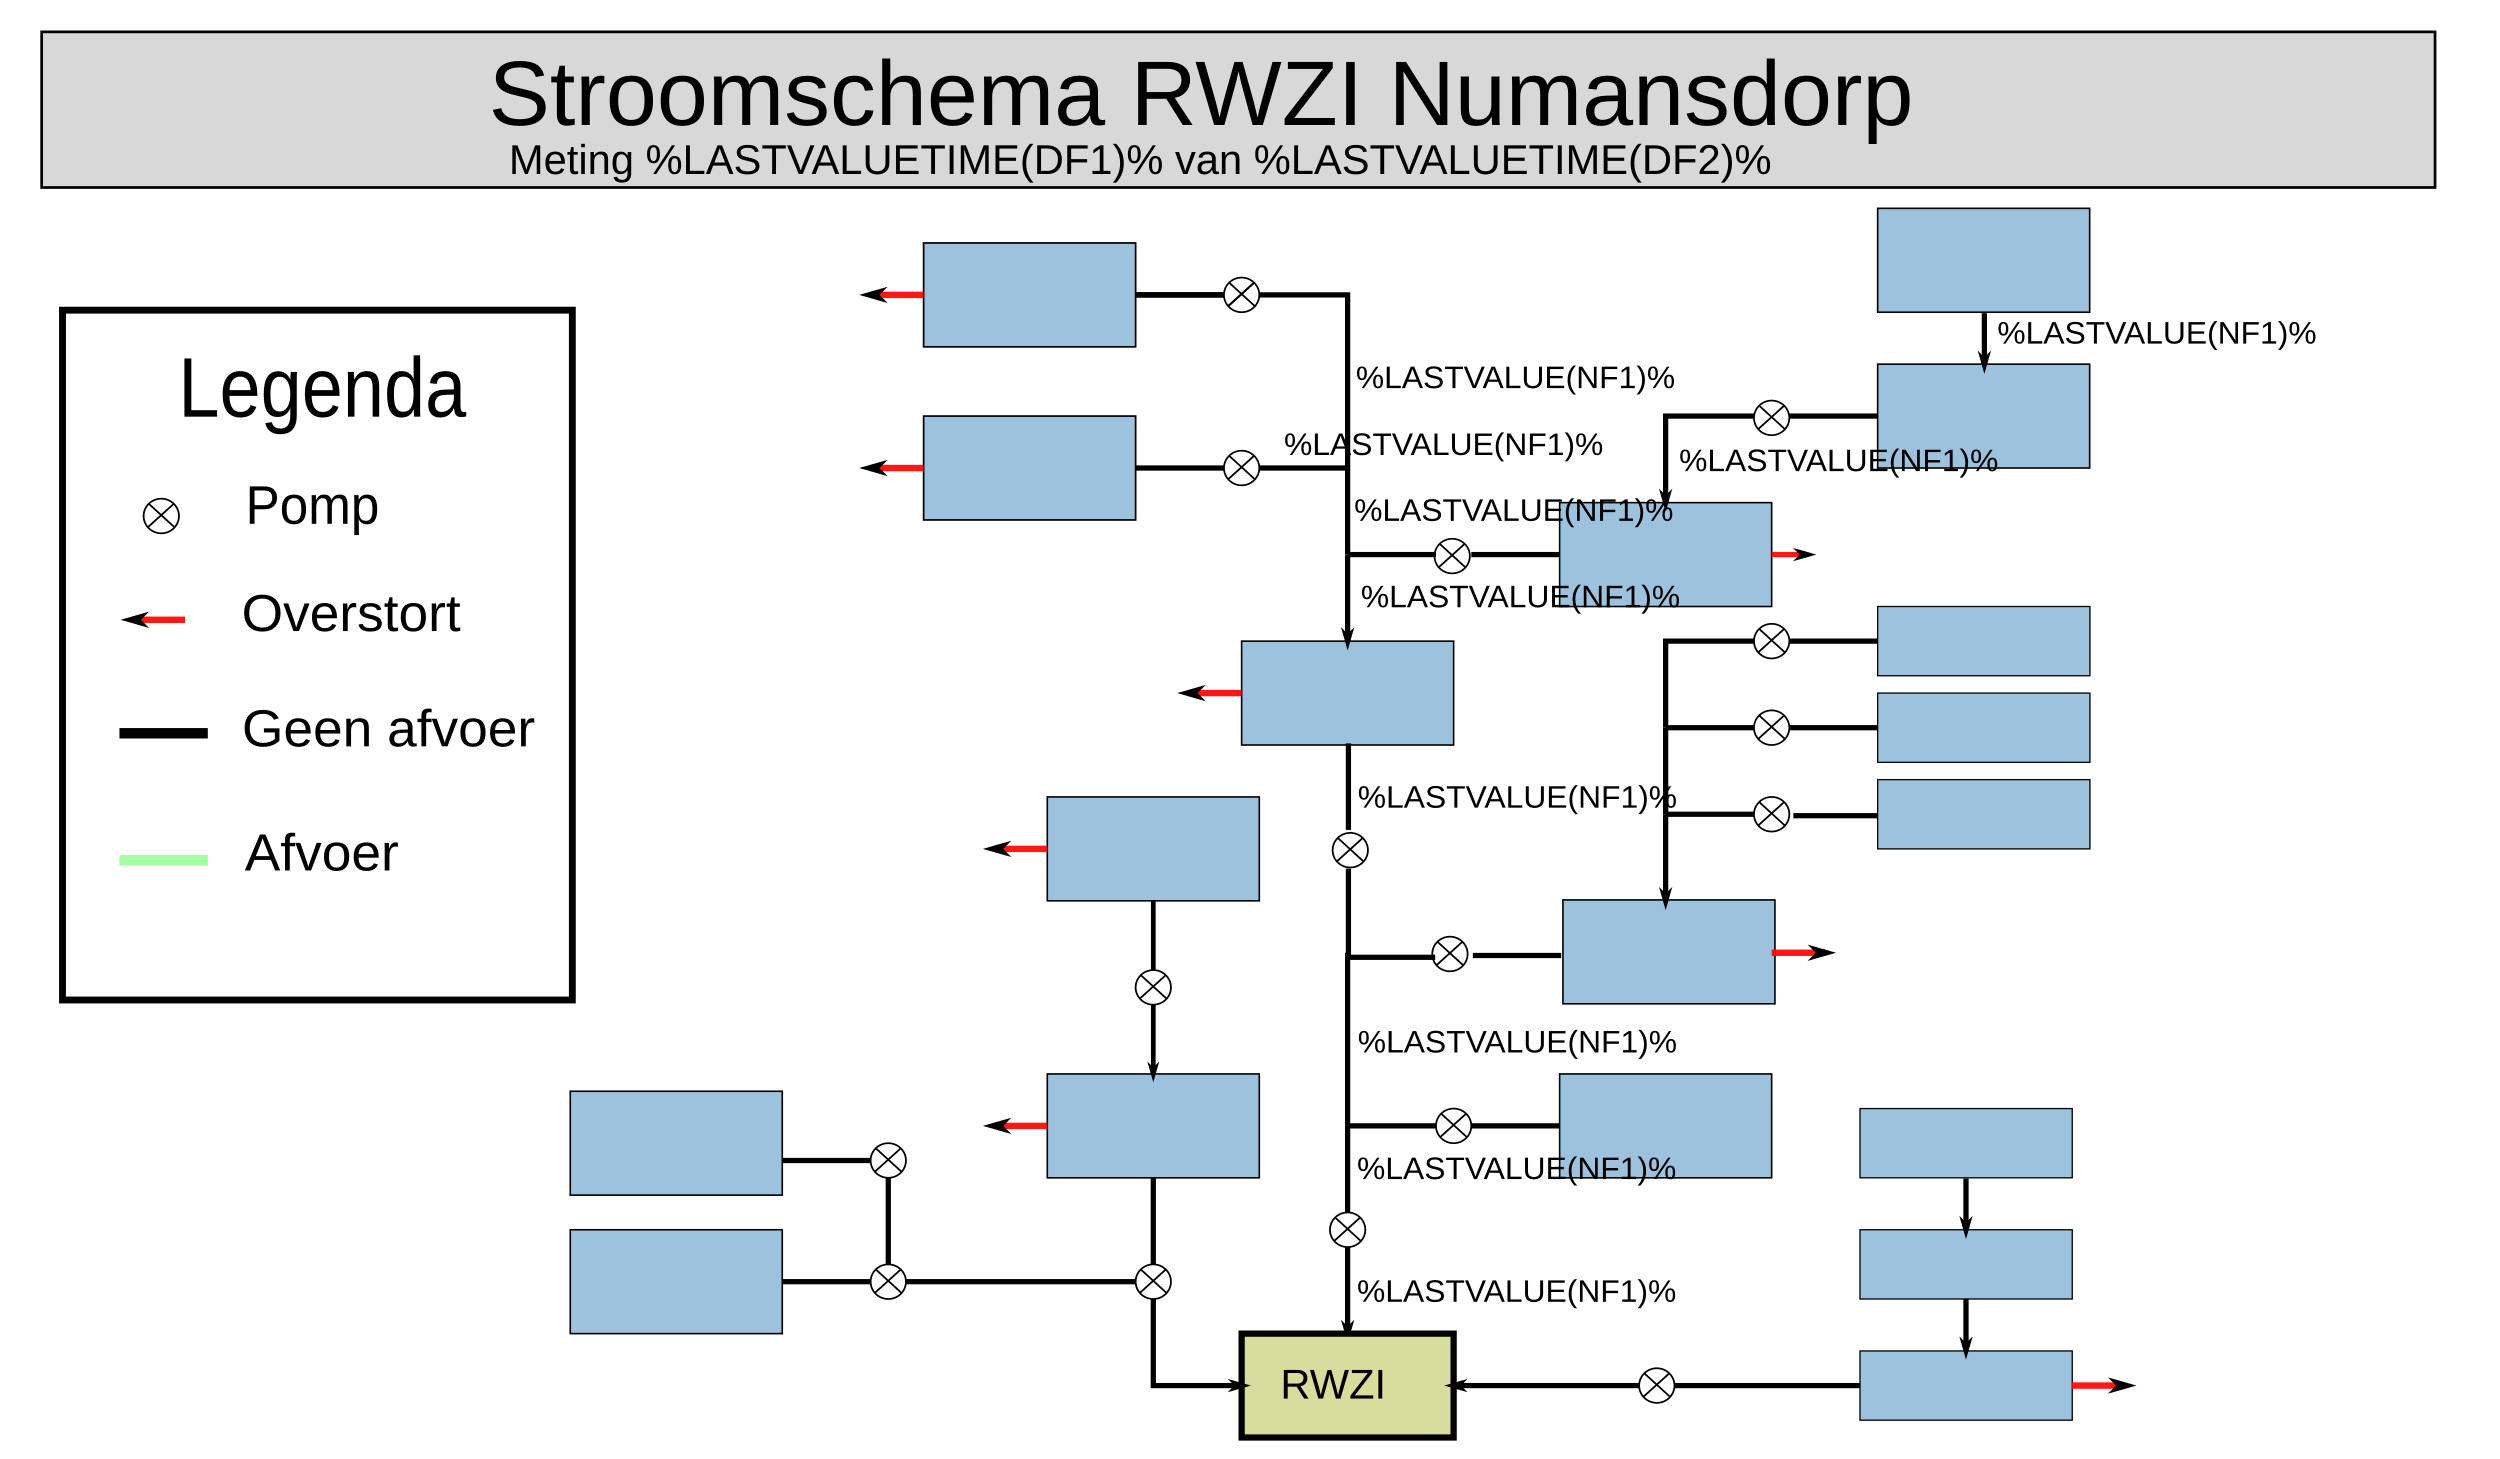
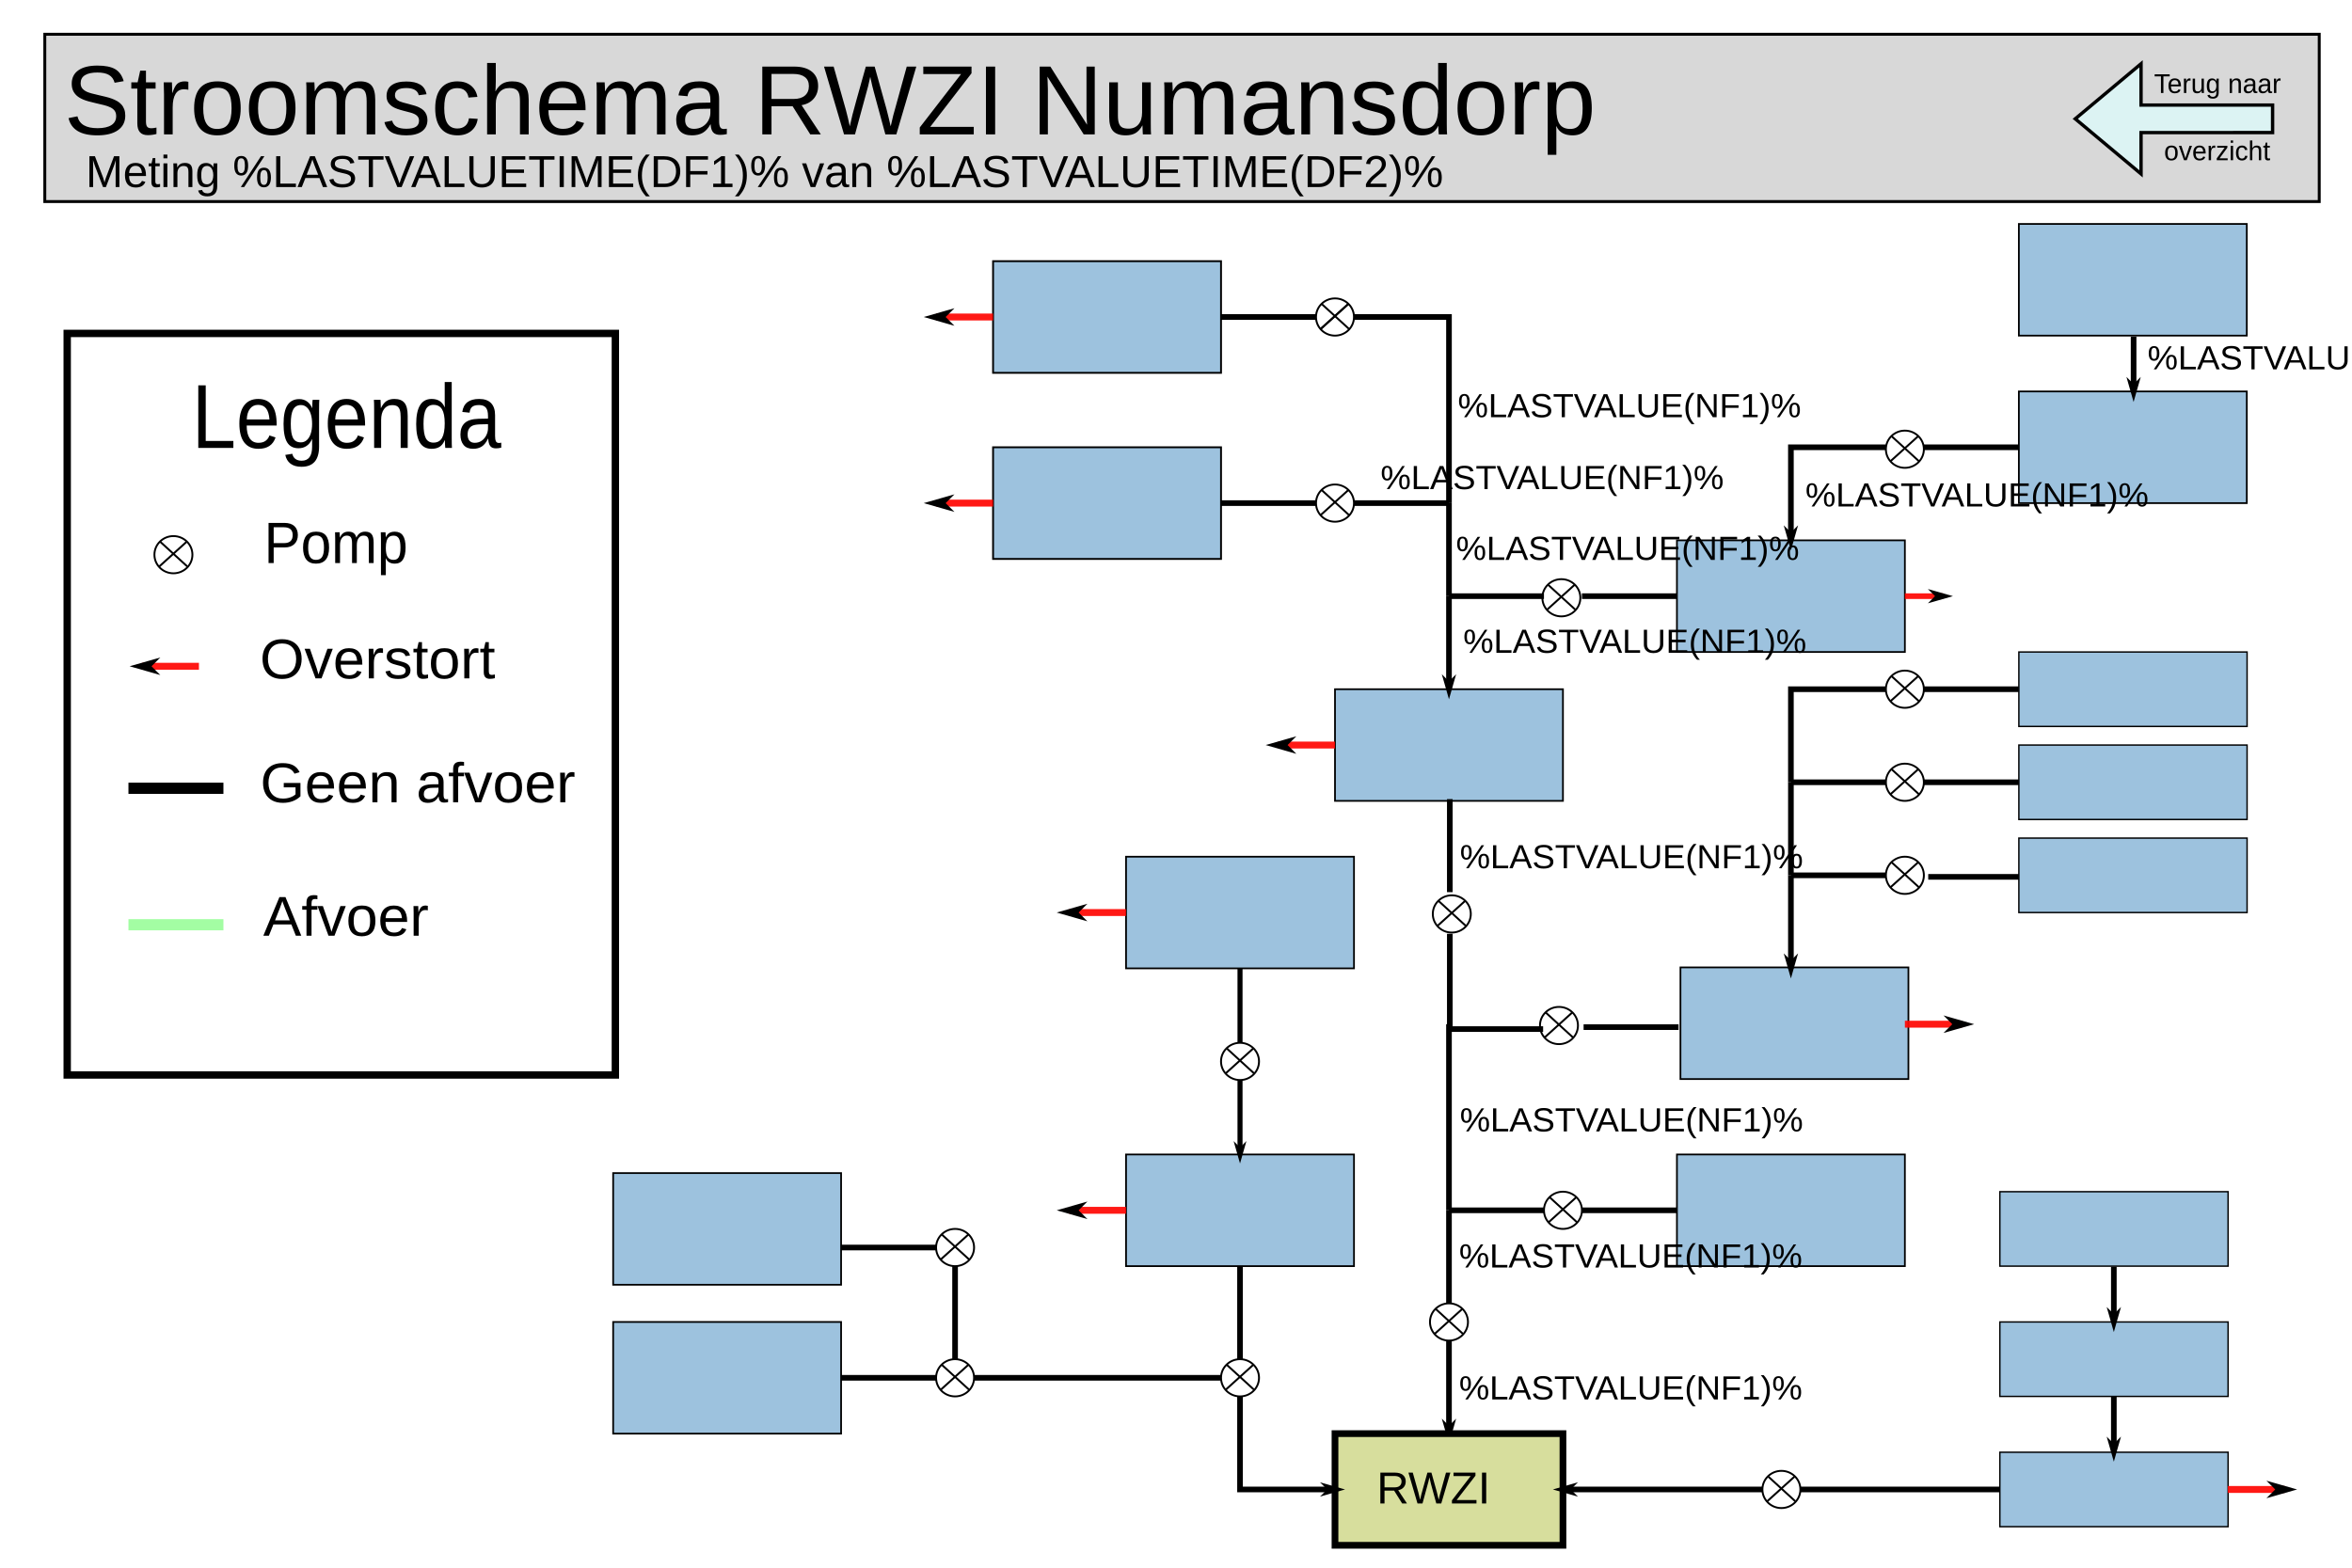
- <svg xmlns="http://www.w3.org/2000/svg" contentScriptType="text/ecmascript" contentStyleType="text/css" zoomAndPan="magnify" version="1.0" width="1200" height="700" viewBox="0 0 1200 700" preserveAspectRatio="xMidYMid meet" id="svg2830">
+ <svg xmlns="http://www.w3.org/2000/svg" contentScriptType="text/ecmascript" contentStyleType="text/css" zoomAndPan="magnify" version="1.0" width="1050" height="700" viewBox="0 0 1050 700" preserveAspectRatio="xMidYMid meet" id="svg2830">
  <defs id="defs3">
-     <marker orient="auto" refY="0.0" refX="0.0" id="Arrow1Send" style="overflow:visible;">
-       <path id="path4222" d="M 0.0,0.0 L 5.0,-5.0 L -12.5,0.0 L 5.0,5.0 L 0.0,0.0 z " style="fill-rule:evenodd;stroke:#000000;stroke-width:1.0pt;marker-start:none;" transform="scale(0.2) rotate(180) translate(6,0)" />
-     </marker>
-     <marker orient="auto" refY="0.0" refX="0.0" id="marker4656" style="overflow:visible;">
-       <path id="path4216" d="M 0.0,0.0 L 5.0,-5.0 L -12.5,0.0 L 5.0,5.0 L 0.0,0.0 z " style="fill-rule:evenodd;stroke:#000000;stroke-width:1.0pt;marker-start:none;" transform="scale(0.4) rotate(180) translate(10,0)" />
-     </marker>
-     <marker orient="auto" refY="0.0" refX="0.0" id="Arrow2Lend" style="overflow:visible;">
-       <path id="path4228" style="font-size:12.0;fill-rule:evenodd;stroke-width:0.625;stroke-linejoin:round;" d="M 8.719,4.034 L -2.207,0.016 L 8.719,-4.002 C 6.973,-1.63 6.983,1.616 8.719,4.034 z " transform="scale(1.1) rotate(180) translate(1,0)" />
-     </marker>
-     <marker style="overflow:visible;fill:inherit;stroke:inherit" id="Arrow1Mend" refX="0.0" refY="0.0" orient="auto">
-       <path transform="scale(0.4) rotate(180) translate(10,0)" style="fill-rule:evenodd;stroke-width:1.0pt;marker-start:none;" d="M 0.0,0.0 L 5.0,-5.0 L -12.5,0.0 L 5.0,5.0 L 0.0,0.0 z " id="path6" />
-     </marker>
-     <marker style="overflow:visible;fill:inherit;stroke:inherit" id="Arrow1Mstart" refX="0.0" refY="0.0" orient="auto">
-       <path transform="scale(0.4) translate(10,0)" style="fill-rule:evenodd;stroke-width:1.0pt;marker-start:none" d="M 0.0,0.0 L 5.0,-5.0 L -12.5,0.0 L 5.0,5.0 L 0.0,0.0 z " id="path9" />
+     <marker orient="auto" refY="0" refX="0" id="Arrow1Send" style="overflow:visible">
+       <path id="path4222" d="M 0,0 5,-5 -12.5,0 5,5 0,0 z" style="fill-rule:evenodd;stroke:#000000;stroke-width:1pt;marker-start:none" transform="matrix(-0.2,0,0,-0.2,-1.2,0)" />
+     </marker>
+     <marker orient="auto" refY="0" refX="0" id="marker4656" style="overflow:visible">
+       <path id="path4216" d="M 0,0 5,-5 -12.5,0 5,5 0,0 z" style="fill-rule:evenodd;stroke:#000000;stroke-width:1pt;marker-start:none" transform="matrix(-0.4,0,0,-0.4,-4,0)" />
+     </marker>
+     <marker orient="auto" refY="0" refX="0" id="Arrow2Lend" style="overflow:visible">
+       <path id="path4228" style="font-size:12px;fill-rule:evenodd;stroke-width:0.625;stroke-linejoin:round" d="M 8.719,4.034 -2.207,0.016 8.719,-4.002 c -1.745,2.372 -1.735,5.617 -6e-7,8.035 z" transform="matrix(-1.1,0,0,-1.1,-1.1,0)" />
+     </marker>
+     <marker style="overflow:visible" id="Arrow1Mend" refX="0" refY="0" orient="auto">
+       <path transform="matrix(-0.4,0,0,-0.4,-4,0)" style="fill-rule:evenodd;stroke-width:1pt;marker-start:none" d="M 0,0 5,-5 -12.5,0 5,5 0,0 z" id="path6" />
+     </marker>
+     <marker style="overflow:visible" id="Arrow1Mstart" refX="0" refY="0" orient="auto">
+       <path transform="matrix(0.4,0,0,0.4,4,0)" style="fill-rule:evenodd;stroke-width:1pt;marker-start:none" d="M 0,0 5,-5 -12.5,0 5,5 0,0 z" id="path9" />
    </marker>
    <marker orient="auto" refY="0" refX="0" id="Arrow1Send-0" style="overflow:visible">
      <path id="path4222-9" d="M 0,0 5,-5 -12.5,0 5,5 0,0 z" style="fill-rule:evenodd;stroke:#000000;stroke-width:1pt;marker-start:none" transform="matrix(-0.2,0,0,-0.2,-1.2,0)" />
    </marker>
    <marker orient="auto" refY="0" refX="0" id="Arrow1Send-3" style="overflow:visible">
      <path id="path4222-7" d="M 0,0 5,-5 -12.5,0 5,5 0,0 z" style="fill-rule:evenodd;stroke:#000000;stroke-width:1pt;marker-start:none" transform="matrix(-0.2,0,0,-0.2,-1.2,0)" />
    </marker>
    <marker orient="auto" refY="0" refX="0" id="Arrow1Send-6" style="overflow:visible">
      <path id="path4222-0" d="M 0,0 5,-5 -12.5,0 5,5 0,0 z" style="fill-rule:evenodd;stroke:#000000;stroke-width:1pt;marker-start:none" transform="matrix(-0.2,0,0,-0.2,-1.2,0)" />
    </marker>
    <marker orient="auto" refY="0" refX="0" id="Arrow1Send-5" style="overflow:visible">
      <path id="path4222-75" d="M 0,0 5,-5 -12.5,0 5,5 0,0 z" style="fill-rule:evenodd;stroke:#000000;stroke-width:1pt;marker-start:none" transform="matrix(-0.2,0,0,-0.2,-1.2,0)" />
    </marker>
    <marker orient="auto" refY="0" refX="0" id="Arrow1Send-2" style="overflow:visible">
      <path id="path4222-00" d="M 0,0 5,-5 -12.5,0 5,5 0,0 z" style="fill-rule:evenodd;stroke:#000000;stroke-width:1pt;marker-start:none" transform="matrix(-0.2,0,0,-0.2,-1.2,0)" />
    </marker>
    <marker orient="auto" refY="0" refX="0" id="Arrow1Send-01" style="overflow:visible">
      <path id="path4222-2" d="M 0,0 5,-5 -12.5,0 5,5 0,0 z" style="fill-rule:evenodd;stroke:#000000;stroke-width:1pt;marker-start:none" transform="matrix(-0.2,0,0,-0.2,-1.2,0)" />
    </marker>
    <marker orient="auto" refY="0" refX="0" id="Arrow1Send-8" style="overflow:visible">
      <path id="path4222-3" d="M 0,0 5,-5 -12.5,0 5,5 0,0 z" style="fill-rule:evenodd;stroke:#000000;stroke-width:1pt;marker-start:none" transform="matrix(-0.2,0,0,-0.2,-1.2,0)" />
    </marker>
    <marker orient="auto" refY="0" refX="0" id="Arrow1Send-20" style="overflow:visible">
      <path id="path4222-1" d="M 0,0 5,-5 -12.5,0 5,5 0,0 z" style="fill-rule:evenodd;stroke:#000000;stroke-width:1pt;marker-start:none" transform="matrix(-0.2,0,0,-0.2,-1.2,0)" />
    </marker>
    <marker orient="auto" refY="0" refX="0" id="Arrow1Send-84" style="overflow:visible">
      <path id="path4222-14" d="M 0,0 5,-5 -12.5,0 5,5 0,0 z" style="fill-rule:evenodd;stroke:#000000;stroke-width:1pt;marker-start:none" transform="matrix(-0.2,0,0,-0.2,-1.2,0)" />
    </marker>
    <marker orient="auto" refY="0" refX="0" id="Arrow1Send-9" style="overflow:visible">
      <path id="path4222-6" d="M 0,0 5,-5 -12.5,0 5,5 0,0 z" style="fill-rule:evenodd;stroke:#000000;stroke-width:1pt;marker-start:none" transform="matrix(-0.2,0,0,-0.2,-1.2,0)" />
    </marker>
    <marker orient="auto" refY="0" refX="0" id="Arrow1Send-09" style="overflow:visible">
      <path id="path4222-96" d="M 0,0 5,-5 -12.5,0 5,5 0,0 z" style="fill-rule:evenodd;stroke:#000000;stroke-width:1pt;marker-start:none" transform="matrix(-0.2,0,0,-0.2,-1.2,0)" />
    </marker>
  </defs>
-   <rect id="rectTitel" x="20" y="15.298" width="1148.829" height="74.702" style="fill:#d8d8d8;stroke:#000000;stroke-width:1.298" />
-   <text id="Titel" x="234.597" y="60" style="font-size:44px;font-family:Arial">Stroomschema RWZI Numansdorp</text>
-   <text id="DateEnd" x="244.28" y="83.517" style="font-size:20px;font-family:Arial">Meting %LASTVALUETIME(DF1)% van %LASTVALUETIME(DF2)%</text>
-   <text id="4ATS" x="121.362" y="244.189" style="font-size:25.312px;font-family:Arial" transform="scale(0.9712231,1.02963)">Pomp</text>
+   <rect id="rectTitel" x="20" y="15.298" width="1015.372" height="74.702" style="fill:#d8d8d8;stroke:#000000;stroke-width:1.298" />
+   <text id="Titel" x="28.597" y="60" style="font-size:44px;font-family:Arial">Stroomschema RWZI Numansdorp</text>
+   <text id="DateEnd" x="38.28" y="83.517" style="font-size:20px;font-family:Arial">Meting %LASTVALUETIME(DF1)% van %LASTVALUETIME(DF2)%</text>
+   <text id="4ATS" x="121.362" y="244.189" style="font-size:25.312px;font-family:Arial" transform="scale(0.971223,1.02963)">Pomp</text>
  <rect x="443.335" y="199.718" width="101.764" height="49.859" style="fill:#9dc2de;stroke:#000000;stroke-width:0.823;stroke-opacity:1" id="rect19" />
  <rect x="443.335" y="116.62" width="101.764" height="49.859" style="fill:#9dc2de;stroke:#000000;stroke-width:0.823;stroke-opacity:1" id="rect23" />
  <rect x="595.982" y="307.746" width="101.764" height="49.859" style="fill:#9dc2de;stroke:#000000;stroke-width:0.768;stroke-opacity:1" id="rect25" />
  <line x1="545.1" y1="141.549" x2="587.501" y2="141.549" style="stroke:#000000;stroke-width:2.518;stroke-opacity:1" id="line29" />
  <line x1="545.1" y1="224.648" x2="587.501" y2="224.648" style="stroke:#000000;stroke-width:2.518;stroke-opacity:1" id="line31" />
  <line id="line69" style="stroke:#000000;stroke-width:0.872;stroke-opacity:1" y2="146.928" x2="589.534" y1="135.748" x1="601.902" />
  <line x1="545.1" y1="141.549" x2="587.501" y2="141.549" style="stroke:#000000;stroke-width:2.518;stroke-opacity:1" id="line29-1" />
  <line x1="604.462" y1="224.648" x2="646.864" y2="224.648" style="stroke:#000000;stroke-width:2.518;stroke-opacity:1" id="line31-4" />
  <path style="fill:none;stroke:#000000;stroke-width:2.518;stroke-linecap:butt;stroke-linejoin:miter;stroke-miterlimit:4;stroke-opacity:1;stroke-dasharray:none" d="m 604.462,141.549 c 42.402,0 42.402,0 42.402,0 l 0,83.099 0,0" id="Q2_index" />
  <path style="fill:none;stroke:#000000;stroke-width:2.518;stroke-linecap:butt;stroke-linejoin:miter;stroke-miterlimit:4;stroke-opacity:1;stroke-dasharray:none" d="m 646.864,224.648 0,41.549" id="path3768" />
  <path style="fill:none;stroke:#000000;stroke-width:2.518;stroke-linecap:butt;stroke-linejoin:miter;stroke-miterlimit:4;stroke-opacity:1;stroke-dasharray:none" d="m 689.266,266.197 -42.402,0" id="path3770" />
  <path style="fill:none;stroke:#000000;stroke-width:2.518;stroke-linecap:butt;stroke-linejoin:miter;stroke-miterlimit:4;stroke-opacity:1;stroke-dasharray:none" d="m 706.226,266.197 42.402,0" id="path3772" />
  <path style="fill:none;stroke:#000000;stroke-width:2.518;stroke-linecap:butt;stroke-linejoin:miter;stroke-miterlimit:4;stroke-opacity:1;stroke-dasharray:none;marker-mid:none;marker-end:url(#Arrow1Send)" d="m 646.864,266.197 0,41.549" id="path3768-5" />
  <rect x="748.628" y="241.268" width="101.764" height="49.859" style="fill:#9dc2de;stroke:#000000;stroke-width:0.768;stroke-opacity:1" id="rect25-1" />
  <path style="fill:none;stroke:#000000;stroke-width:2.518;stroke-linecap:butt;stroke-linejoin:miter;stroke-miterlimit:4;stroke-opacity:1;stroke-dasharray:none" d="m 858.873,199.718 42.402,0" id="path3772-5" />
  <g id="g5198" transform="matrix(0.8480365,0,0,0.8309859,36.27767,-8.028166)">
    <line x1="667.347" y1="186.38" x2="653.013" y2="173.013" style="stroke:#000000;stroke-width:1.026;stroke-opacity:1" id="line67" />
    <circle transform="translate(515,-145)" cx="145" cy="325" r="10" style="fill:none;stroke:#000000;stroke-width:1;stroke-opacity:1" id="circle71" d="m 155,325 c 0,5.523 -4.477,10 -10,10 -5.523,0 -10,-4.477 -10,-10 0,-5.523 4.477,-10 10,-10 5.523,0 10,4.477 10,10 z" />
    <line x1="666.981" y1="173.019" x2="652.396" y2="186.472" style="stroke:#000000;stroke-width:1.038;stroke-opacity:1" id="line69-4" />
  </g>
  <g transform="matrix(0.8480365,0,0,0.8309859,36.27767,75.07042)" id="g5198-3">
    <line x1="667.347" y1="186.38" x2="653.013" y2="173.013" style="stroke:#000000;stroke-width:1.026;stroke-opacity:1" id="line67-2" />
    <circle transform="translate(515,-145)" cx="145" cy="325" r="10" style="fill:none;stroke:#000000;stroke-width:1;stroke-opacity:1" id="circle71-2" d="m 155,325 c 0,5.523 -4.477,10 -10,10 -5.523,0 -10,-4.477 -10,-10 0,-5.523 4.477,-10 10,-10 5.523,0 10,4.477 10,10 z" />
    <line x1="666.981" y1="173.019" x2="652.396" y2="186.472" style="stroke:#000000;stroke-width:1.038;stroke-opacity:1" id="line69-4-1" />
  </g>
  <g transform="matrix(0.8480365,0,0,0.8309859,136.2634,308.3353)" id="g5198-8">
    <line x1="667.347" y1="186.38" x2="653.013" y2="173.013" style="stroke:#000000;stroke-width:1.026;stroke-opacity:1" id="line67-5" />
    <circle transform="translate(515,-145)" cx="145" cy="325" r="10" style="fill:none;stroke:#000000;stroke-width:1;stroke-opacity:1" id="circle71-7" d="m 155,325 c 0,5.523 -4.477,10 -10,10 -5.523,0 -10,-4.477 -10,-10 0,-5.523 4.477,-10 10,-10 5.523,0 10,4.477 10,10 z" />
    <line x1="666.981" y1="173.019" x2="652.396" y2="186.472" style="stroke:#000000;stroke-width:1.038;stroke-opacity:1" id="line69-4-61" />
  </g>
  <g transform="matrix(0.8480365,0,0,0.8309859,290.6886,51.01228)" id="g5198-9">
    <line x1="667.347" y1="186.38" x2="653.013" y2="173.013" style="stroke:#000000;stroke-width:1.026;stroke-opacity:1" id="line67-27" />
    <circle transform="translate(515,-145)" cx="145" cy="325" r="10" style="fill:none;stroke:#000000;stroke-width:1;stroke-opacity:1" id="circle71-9" d="m 155,325 c 0,5.523 -4.477,10 -10,10 -5.523,0 -10,-4.477 -10,-10 0,-5.523 4.477,-10 10,-10 5.523,0 10,4.477 10,10 z" />
    <line x1="666.981" y1="173.019" x2="652.396" y2="186.472" style="stroke:#000000;stroke-width:1.038;stroke-opacity:1" id="line69-4-5" />
  </g>
  <rect x="901.275" y="174.789" width="101.764" height="49.859" style="fill:#9dc2de;stroke:#000000;stroke-width:0.768;stroke-opacity:1" id="rect25-1-3" />
  <rect x="901.275" y="100" width="101.764" height="49.859" style="fill:#9dc2de;stroke:#000000;stroke-width:0.768;stroke-opacity:1" id="rect25-1-2" />
  <path style="fill:none;stroke:#000000;stroke-width:2.518;stroke-linecap:butt;stroke-linejoin:miter;stroke-miterlimit:4;stroke-opacity:1;stroke-dasharray:none;marker-end:url(#Arrow1Send)" d="m 952.498,150.335 0,24.648" id="path5899" />
  <g transform="matrix(0.8480365,0,0,0.8309859,-482.2831,98.10354)" id="g5198-33">
    <line x1="667.347" y1="186.38" x2="653.013" y2="173.013" style="stroke:#000000;stroke-width:1.026;stroke-opacity:1" id="line67-4" />
    <circle transform="translate(515,-145)" cx="145" cy="325" r="10" style="fill:none;stroke:#000000;stroke-width:1;stroke-opacity:1" id="circle71-1" d="m 155,325 c 0,5.523 -4.477,10 -10,10 -5.523,0 -10,-4.477 -10,-10 0,-5.523 4.477,-10 10,-10 5.523,0 10,4.477 10,10 z" />
    <line x1="666.981" y1="173.019" x2="652.396" y2="186.472" style="stroke:#000000;stroke-width:1.038;stroke-opacity:1" id="line69-4-13" />
  </g>
  <rect x="30" y="148.882" width="244.719" height="331.118" style="fill:none;stroke:#000000;stroke-width:3.287;stroke-opacity:1" id="rect19-8" />







+ 
  pompLegenda<path style="fill:none;stroke:#000000;stroke-width:2.518;stroke-linecap:butt;stroke-linejoin:miter;stroke-miterlimit:4;stroke-opacity:1;stroke-dasharray:none" d="m 647.237,356.815 0,41.549" id="path3768-7" />
  <g transform="matrix(0.8480365,0,0,0.8309859,88.42226,258.512)" id="g5198-8-4">
    <line x1="667.347" y1="186.38" x2="653.013" y2="173.013" style="stroke:#000000;stroke-width:1.026;stroke-opacity:1" id="line67-5-2" />
    <circle transform="translate(515,-145)" cx="145" cy="325" r="10" style="fill:none;stroke:#000000;stroke-width:1;stroke-opacity:1" id="circle71-7-7" d="m 155,325 c 0,5.523 -4.477,10 -10,10 -5.523,0 -10,-4.477 -10,-10 0,-5.523 4.477,-10 10,-10 5.523,0 10,4.477 10,10 z" />
    <line x1="666.981" y1="173.019" x2="652.396" y2="186.472" style="stroke:#000000;stroke-width:1.038;stroke-opacity:1" id="line69-4-61-7" />
  </g>
  <path style="fill:none;stroke:#000000;stroke-width:2.518;stroke-linecap:butt;stroke-linejoin:miter;stroke-miterlimit:4;stroke-opacity:1;stroke-dasharray:none" d="m 426.374,565.352 0,41.549" id="path3768-7-9" />
  <path style="fill:none;stroke:#000000;stroke-width:2.518;stroke-linecap:butt;stroke-linejoin:miter;stroke-miterlimit:4;stroke-opacity:1;stroke-dasharray:none" d="m 647.237,416.944 0,41.549" id="path3768-7-9-3" />
  <path style="fill:none;stroke:#000000;stroke-width:2.518;stroke-linecap:butt;stroke-linejoin:miter;stroke-miterlimit:4;stroke-opacity:1;stroke-dasharray:none" d="m 545.1,615.211 -110.245,0" id="path3770-1" />
  <rect x="273.728" y="523.803" width="101.764" height="49.859" style="fill:#9dc2de;stroke:#000000;stroke-width:0.768;stroke-opacity:1" id="rect25-1-8" />
  <rect x="750.206" y="431.96" width="101.764" height="49.859" style="fill:#9dc2de;stroke:#000000;stroke-width:0.768;stroke-opacity:1" id="rect25-1-5" />
  <path style="fill:none;stroke:#000000;stroke-width:2.518;stroke-linecap:butt;stroke-linejoin:miter;stroke-miterlimit:4;stroke-opacity:1;stroke-dasharray:none" d="m 553.58,565.352 0,41.549" id="path3768-7-9-4" />
  <path style="fill:none;stroke:#000000;stroke-width:2.518;stroke-linecap:butt;stroke-linejoin:miter;stroke-miterlimit:4;stroke-opacity:1;stroke-dasharray:none" d="m 688.892,459.504 -42.402,0" id="path3770-1-6" />
  <path style="fill:none;stroke:#000000;stroke-width:2.518;stroke-linecap:butt;stroke-linejoin:miter;stroke-miterlimit:4;stroke-opacity:1;stroke-dasharray:none" d="m 841.912,390.845 -42.402,0" id="path3770-1-3" />
  <g transform="matrix(0.8480365,0,0,0.8309859,137.3346,117.3396)" id="g5198-8-9">
    <line x1="667.347" y1="186.38" x2="653.013" y2="173.013" style="stroke:#000000;stroke-width:1.026;stroke-opacity:1" id="line67-5-3" />
    <circle transform="translate(515,-145)" cx="145" cy="325" r="10" style="fill:none;stroke:#000000;stroke-width:1;stroke-opacity:1" id="circle71-7-4" d="m 155,325 c 0,5.523 -4.477,10 -10,10 -5.523,0 -10,-4.477 -10,-10 0,-5.523 4.477,-10 10,-10 5.523,0 10,4.477 10,10 z" />
    <line x1="666.981" y1="173.019" x2="652.396" y2="186.472" style="stroke:#000000;stroke-width:1.038;stroke-opacity:1" id="line69-4-61-4" />
  </g>
  <path style="fill:none;stroke:#000000;stroke-width:2.518;stroke-linecap:butt;stroke-linejoin:miter;stroke-miterlimit:4;stroke-opacity:1;stroke-dasharray:none" d="m 749.366,458.633 -42.402,0" id="path3770-1-60" />
  <g transform="matrix(0.8480365,0,0,0.8309859,290.6886,241.2676)" id="g5198-9-6">
    <line x1="667.347" y1="186.38" x2="653.013" y2="173.013" style="stroke:#000000;stroke-width:1.026;stroke-opacity:1" id="line67-27-6" />
    <circle transform="translate(515,-145)" cx="145" cy="325" r="10" style="fill:none;stroke:#000000;stroke-width:1;stroke-opacity:1" id="circle71-9-1" d="m 155,325 c 0,5.523 -4.477,10 -10,10 -5.523,0 -10,-4.477 -10,-10 0,-5.523 4.477,-10 10,-10 5.523,0 10,4.477 10,10 z" />
    <line x1="666.981" y1="173.019" x2="652.396" y2="186.472" style="stroke:#000000;stroke-width:1.038;stroke-opacity:1" id="line69-4-5-8" />
  </g>
  <g transform="matrix(0.8480365,0,0,0.8309859,290.6886,199.7183)" id="g5198-9-6-3">
    <line x1="667.347" y1="186.38" x2="653.013" y2="173.013" style="stroke:#000000;stroke-width:1.026;stroke-opacity:1" id="line67-27-6-7" />
    <circle transform="translate(515,-145)" cx="145" cy="325" r="10" style="fill:none;stroke:#000000;stroke-width:1;stroke-opacity:1" id="circle71-9-1-8" d="m 155,325 c 0,5.523 -4.477,10 -10,10 -5.523,0 -10,-4.477 -10,-10 0,-5.523 4.477,-10 10,-10 5.523,0 10,4.477 10,10 z" />
    <line x1="666.981" y1="173.019" x2="652.396" y2="186.472" style="stroke:#000000;stroke-width:1.038;stroke-opacity:1" id="line69-4-5-8-8" />
  </g>
  <path style="fill:none;stroke:#000000;stroke-width:2.518;stroke-linecap:butt;stroke-linejoin:miter;stroke-miterlimit:4;stroke-opacity:1;stroke-dasharray:none" d="m 841.912,349.296 -42.402,0" id="path3770-1-0-2" />
  <path style="fill:none;stroke:#000000;stroke-width:2.518;stroke-linecap:butt;stroke-linejoin:miter;stroke-miterlimit:4;stroke-opacity:1;stroke-dasharray:none" d="m 858.873,349.296 42.402,0" id="path3772-5-9" />
  <path style="fill:none;stroke:#000000;stroke-width:2.518;stroke-linecap:butt;stroke-linejoin:miter;stroke-miterlimit:4;stroke-opacity:1;stroke-dasharray:none" d="m 860.815,391.532 42.402,0" id="path3772-5-3" />
  <path style="fill:none;stroke:#000000;stroke-width:2.518;stroke-linecap:butt;stroke-linejoin:miter;stroke-miterlimit:4;stroke-opacity:1;stroke-dasharray:none" d="m 858.873,307.746 42.402,0" id="path3772-5-98" />
  <g transform="matrix(0.8480365,0,0,0.8309859,290.6886,158.169)" id="g5198-9-6-3-4">
    <line x1="667.347" y1="186.38" x2="653.013" y2="173.013" style="stroke:#000000;stroke-width:1.026;stroke-opacity:1" id="line67-27-6-7-0" />
    <circle transform="translate(515,-145)" cx="145" cy="325" r="10" style="fill:none;stroke:#000000;stroke-width:1;stroke-opacity:1" id="circle71-9-1-8-7" d="m 155,325 c 0,5.523 -4.477,10 -10,10 -5.523,0 -10,-4.477 -10,-10 0,-5.523 4.477,-10 10,-10 5.523,0 10,4.477 10,10 z" />
    <line x1="666.981" y1="173.019" x2="652.396" y2="186.472" style="stroke:#000000;stroke-width:1.038;stroke-opacity:1" id="line69-4-5-8-8-6" />
  </g>
  <rect x="901.275" y="291.127" width="101.888" height="33.239" style="fill:#9dc2de;stroke:#000000;stroke-width:0.628;stroke-opacity:1" id="rect25-1-3-3" />
  <rect x="901.275" y="332.676" width="101.888" height="33.239" style="fill:#9dc2de;stroke:#000000;stroke-width:0.628;stroke-opacity:1" id="rect25-1-3-3-6" />
  <rect x="901.275" y="374.225" width="101.888" height="33.239" style="fill:#9dc2de;stroke:#000000;stroke-width:0.628;stroke-opacity:1" id="rect25-1-3-3-6-1" />
  <path style="fill:none;stroke:#000000;stroke-width:2.518;stroke-linecap:butt;stroke-linejoin:miter;stroke-miterlimit:4;stroke-opacity:1;stroke-dasharray:none;marker-end:url(#Arrow1Send)" d="m 799.511,390.845 0,41.549" id="path3768-7-5" />
  <path style="fill:none;stroke:#000000;stroke-width:2.518;stroke-linecap:butt;stroke-linejoin:miter;stroke-miterlimit:4;stroke-opacity:1;stroke-dasharray:none" d="m 799.511,349.296 0,41.549" id="path3768-7-5-4" />
  <path style="fill:none;stroke:#000000;stroke-width:2.518;stroke-linecap:butt;stroke-linejoin:miter;stroke-miterlimit:4;stroke-opacity:1;stroke-dasharray:none" d="m 841.912,307.746 c -42.402,0 -42.402,0 -42.402,0 l 0,41.549 0,0" id="path2960-4-2" />
  <path style="fill:#ed2f04;fill-opacity:1;stroke:#ff0703;stroke-width:2.518;stroke-linecap:butt;stroke-linejoin:miter;stroke-miterlimit:4;stroke-opacity:0.924;stroke-dasharray:none;marker-end:url(#Arrow1Send)" d="m 850.393,266.197 16.961,0" id="path7045" />
  <path style="fill:#ed2f04;fill-opacity:1;stroke:#ff0703;stroke-width:3.084;stroke-linecap:butt;stroke-linejoin:miter;stroke-miterlimit:4;stroke-opacity:0.924;stroke-dasharray:none;marker-end:url(#Arrow1Send)" d="m 850.393,457.324 25.441,0" id="path7045-7" />
  <path style="fill:#ed2f04;fill-opacity:1;stroke:#ff0703;stroke-width:3.084;stroke-linecap:butt;stroke-linejoin:miter;stroke-miterlimit:4;stroke-opacity:0.924;stroke-dasharray:none;marker-end:url(#Arrow1Send)" d="m 443.335,141.549 -25.441,0" id="path7045-7-2" />
  <path style="fill:#ed2f04;fill-opacity:1;stroke:#ff0703;stroke-width:3.084;stroke-linecap:butt;stroke-linejoin:miter;stroke-miterlimit:4;stroke-opacity:0.924;stroke-dasharray:none;marker-end:url(#Arrow1Send)" d="m 443.335,224.648 -25.441,0" id="path7045-7-2-1" />
  <path style="fill:#ed2f04;fill-opacity:1;stroke:#ff0703;stroke-width:3.084;stroke-linecap:butt;stroke-linejoin:miter;stroke-miterlimit:4;stroke-opacity:0.924;stroke-dasharray:none;marker-end:url(#Arrow1Send)" d="m 595.982,332.676 -25.441,0" id="path7045-7-2-4" />
  <path style="fill:#ed2f04;fill-opacity:1;stroke:#ff0703;stroke-width:3.084;stroke-linecap:butt;stroke-linejoin:miter;stroke-miterlimit:4;stroke-opacity:0.924;stroke-dasharray:none;marker-end:url(#Arrow1Send)" d="m 88.812,297.5 -25.441,0" id="path7045-7-2-14" />
  <path style="fill:none;stroke:#000000;stroke-width:2.518;stroke-linecap:butt;stroke-linejoin:miter;stroke-miterlimit:4;stroke-opacity:1;stroke-dasharray:none" d="m 689.266,540.423 -42.402,0" id="path3770-1-6-7" />
  <path style="fill:none;stroke:#000000;stroke-width:2.518;stroke-linecap:butt;stroke-linejoin:miter;stroke-miterlimit:4;stroke-opacity:1;stroke-dasharray:none" d="m 748.628,540.423 -42.402,0" id="path3770-1-60-7" />
  <g transform="matrix(0.8480365,0,0,0.8309859,138.042,390.8451)" id="g5198-8-7">
    <line x1="667.347" y1="186.38" x2="653.013" y2="173.013" style="stroke:#000000;stroke-width:1.026;stroke-opacity:1" id="line67-5-33" />
    <circle transform="translate(515,-145)" cx="145" cy="325" r="10" style="fill:none;stroke:#000000;stroke-width:1;stroke-opacity:1" id="circle71-7-5" d="m 155,325 c 0,5.523 -4.477,10 -10,10 -5.523,0 -10,-4.477 -10,-10 0,-5.523 4.477,-10 10,-10 5.523,0 10,4.477 10,10 z" />
    <line x1="666.981" y1="173.019" x2="652.396" y2="186.472" style="stroke:#000000;stroke-width:1.038;stroke-opacity:1" id="line69-4-61-9" />
  </g>
  <rect x="748.628" y="515.493" width="101.764" height="49.859" style="fill:#9dc2de;stroke:#000000;stroke-width:0.768;stroke-opacity:1" id="rect25-1-5-9" />
  <path style="fill:none;stroke:#000000;stroke-width:2.518;stroke-linecap:butt;stroke-linejoin:miter;stroke-miterlimit:4;stroke-opacity:1;stroke-dasharray:none" d="m 646.864,457.324 0,83.099" id="path3768-7-9-3-8" />
  <path style="fill:none;stroke:#000000;stroke-width:2.518;stroke-linecap:butt;stroke-linejoin:miter;stroke-miterlimit:4;stroke-opacity:1;stroke-dasharray:none" d="m 646.864,540.423 0,41.549" id="path3768-7-9-3-2" />
  <g transform="matrix(0.8480365,0,0,0.8309859,87.15986,440.7042)" id="g5198-8-4-6">
    <line x1="667.347" y1="186.38" x2="653.013" y2="173.013" style="stroke:#000000;stroke-width:1.026;stroke-opacity:1" id="line67-5-2-6" />
    <circle transform="translate(515,-145)" cx="145" cy="325" r="10" style="fill:none;stroke:#000000;stroke-width:1;stroke-opacity:1" id="circle71-7-7-0" d="m 155,325 c 0,5.523 -4.477,10 -10,10 -5.523,0 -10,-4.477 -10,-10 0,-5.523 4.477,-10 10,-10 5.523,0 10,4.477 10,10 z" />
    <line x1="666.981" y1="173.019" x2="652.396" y2="186.472" style="stroke:#000000;stroke-width:1.038;stroke-opacity:1" id="line69-4-61-7-3" />
  </g>
  <path style="fill:none;stroke:#000000;stroke-width:2.518;stroke-linecap:butt;stroke-linejoin:miter;stroke-miterlimit:4;stroke-opacity:1;stroke-dasharray:none;marker-end:url(#Arrow1Send)" d="m 646.864,598.592 0,41.549" id="path3768-7-5-5" />
-   <rect x="595.982" y="640.141" width="101.764" height="49.859" style="fill:#d7de9d;stroke:#000000;stroke-width:3;stroke-opacity:1;stroke-miterlimit:4;stroke-dasharray:none;fill-opacity:1" id="rect25-1-5-9-0" />
+   <rect x="595.982" y="640.141" width="101.764" height="49.859" style="fill:#d7de9d;fill-opacity:1;stroke:#000000;stroke-width:3;stroke-miterlimit:4;stroke-opacity:1;stroke-dasharray:none" id="rect25-1-5-9-0" />
  <rect x="892.794" y="532.113" width="101.888" height="33.239" style="fill:#9dc2de;stroke:#000000;stroke-width:0.628;stroke-opacity:1" id="rect25-1-3-3-9" />
  <rect x="892.794" y="590.282" width="101.888" height="33.239" style="fill:#9dc2de;stroke:#000000;stroke-width:0.628;stroke-opacity:1" id="rect25-1-3-3-6-4" />
  <rect x="892.794" y="648.451" width="101.888" height="33.239" style="fill:#9dc2de;stroke:#000000;stroke-width:0.628;stroke-opacity:1" id="rectCRNU-01011P" />
  <path style="fill:none;stroke:#000000;stroke-width:2.518;stroke-linecap:butt;stroke-linejoin:miter;stroke-miterlimit:4;stroke-opacity:1;stroke-dasharray:none;marker-end:url(#Arrow1Send)" d="m 943.677,565.634 0,24.648" id="path5899-5" />
  <path style="fill:none;stroke:#000000;stroke-width:2.518;stroke-linecap:butt;stroke-linejoin:miter;stroke-miterlimit:4;stroke-opacity:1;stroke-dasharray:none;marker-end:url(#Arrow1Send)" d="m 943.677,623.521 0,24.648" id="path5899-6" />
  <path style="fill:none;stroke:#000000;stroke-width:2.518;stroke-linecap:butt;stroke-linejoin:miter;stroke-miterlimit:4;stroke-opacity:1;stroke-dasharray:none;marker-end:url(#Arrow1Send-09)" d="m 786.79,665.07 -89.044,0" id="path3770-1-6-7-4" />
  <path style="fill:none;stroke:#000000;stroke-width:2.518;stroke-linecap:butt;stroke-linejoin:miter;stroke-miterlimit:4;stroke-opacity:1;stroke-dasharray:none" d="m 892.795,665.07 -89.044,0" id="path3770-1-60-7-0" />
  <g transform="matrix(0.8480365,0,0,0.8309859,235.5662,515.493)" id="g5198-8-7-6">
    <line x1="667.347" y1="186.38" x2="653.013" y2="173.013" style="stroke:#000000;stroke-width:1.026;stroke-opacity:1" id="line67-5-33-1" />
    <circle transform="translate(515,-145)" cx="145" cy="325" r="10" style="fill:none;stroke:#000000;stroke-width:1;stroke-opacity:1" id="circle71-7-5-8" d="m 155,325 c 0,5.523 -4.477,10 -10,10 -5.523,0 -10,-4.477 -10,-10 0,-5.523 4.477,-10 10,-10 5.523,0 10,4.477 10,10 z" />
    <line x1="666.981" y1="173.019" x2="652.396" y2="186.472" style="stroke:#000000;stroke-width:1.038;stroke-opacity:1" id="line69-4-61-9-9" />
  </g>
  <path style="fill:#ed2f04;fill-opacity:1;stroke:#ff0703;stroke-width:3.084;stroke-linecap:butt;stroke-linejoin:miter;stroke-miterlimit:4;stroke-opacity:0.924;stroke-dasharray:none;marker-end:url(#Arrow1Send)" d="m 994.559,665.07 25.441,0" id="path7045-7-3" />
  <g transform="matrix(0.8480365,0,0,0.8309859,-6.124153,465.6338)" id="g5198-8-4-6-8">
    <line x1="667.347" y1="186.38" x2="653.013" y2="173.013" style="stroke:#000000;stroke-width:1.026;stroke-opacity:1" id="line67-5-2-6-8" />
    <circle transform="translate(515,-145)" cx="145" cy="325" r="10" style="fill:none;stroke:#000000;stroke-width:1;stroke-opacity:1" id="circle71-7-7-0-0" d="m 155,325 c 0,5.523 -4.477,10 -10,10 -5.523,0 -10,-4.477 -10,-10 0,-5.523 4.477,-10 10,-10 5.523,0 10,4.477 10,10 z" />
    <line x1="666.981" y1="173.019" x2="652.396" y2="186.472" style="stroke:#000000;stroke-width:1.038;stroke-opacity:1" id="line69-4-61-7-3-8" />
  </g>
  <rect x="502.698" y="515.493" width="101.764" height="49.859" style="fill:#9dc2de;stroke:#000000;stroke-width:0.768;stroke-opacity:1" id="rect25-1-8-7" />
  <path style="fill:none;stroke:#000000;stroke-width:2.253;stroke-linecap:butt;stroke-linejoin:miter;stroke-miterlimit:4;stroke-opacity:1;stroke-dasharray:none;marker-end:url(#Arrow1Send-09)" d="m 553.58,482.254 0,33.239" id="path3768-7-9-7" />
  <path style="fill:none;stroke:#000000;stroke-width:2.253;stroke-linecap:butt;stroke-linejoin:miter;stroke-miterlimit:4;stroke-opacity:1;stroke-dasharray:none" d="m 553.58,432.394 0,33.239" id="path3768-7-9-38" />
  <rect x="502.698" y="382.535" width="101.764" height="49.859" style="fill:#9dc2de;stroke:#000000;stroke-width:0.768;stroke-opacity:1" id="rect25-1-8-3" />
  <g transform="matrix(0.8480365,0,0,0.8309859,-6.124153,324.3662)" id="g5198-8-4-7">
    <line x1="667.347" y1="186.38" x2="653.013" y2="173.013" style="stroke:#000000;stroke-width:1.026;stroke-opacity:1" id="line67-5-2-1" />
    <circle transform="translate(515,-145)" cx="145" cy="325" r="10" style="fill:none;stroke:#000000;stroke-width:1;stroke-opacity:1" id="circle71-7-7-07" d="m 155,325 c 0,5.523 -4.477,10 -10,10 -5.523,0 -10,-4.477 -10,-10 0,-5.523 4.477,-10 10,-10 5.523,0 10,4.477 10,10 z" />
    <line x1="666.981" y1="173.019" x2="652.396" y2="186.472" style="stroke:#000000;stroke-width:1.038;stroke-opacity:1" id="line69-4-61-7-34" />
  </g>
  <path style="fill:#ed2f04;fill-opacity:1;stroke:#ff0703;stroke-width:3.084;stroke-linecap:butt;stroke-linejoin:miter;stroke-miterlimit:4;stroke-opacity:0.924;stroke-dasharray:none;marker-end:url(#Arrow1Send)" d="m 502.698,407.465 -25.441,0" id="path7045-7-2-4-5" />
  <path style="fill:#ed2f04;fill-opacity:1;stroke:#ff0703;stroke-width:3.084;stroke-linecap:butt;stroke-linejoin:miter;stroke-miterlimit:4;stroke-opacity:0.924;stroke-dasharray:none;marker-end:url(#Arrow1Send)" d="m 502.698,540.423 -25.441,0" id="path7045-7-2-4-8" />
  <path style="fill:none;stroke:#000000;stroke-width:2.518;stroke-linecap:butt;stroke-linejoin:miter;stroke-miterlimit:4;stroke-opacity:1;stroke-dasharray:none;marker-end:url(#Arrow1Send-09)" d="m 553.58,623.521 0,41.549 42.402,0" id="path8666" />
  <path style="fill:none;stroke:#000000;stroke-width:2.518;stroke-linecap:butt;stroke-linejoin:miter;stroke-miterlimit:4;stroke-opacity:1;stroke-dasharray:none;marker-end:url(#Arrow1Send-09)" d="m 841.912,199.718 -42.402,0 0,41.549" id="path9098" />
  <g transform="matrix(0.8480365,0,0,0.8309859,-133.3296,465.6338)" id="g5198-8-4-6-8-3">
    <line x1="667.347" y1="186.38" x2="653.013" y2="173.013" style="stroke:#000000;stroke-width:1.026;stroke-opacity:1" id="line67-5-2-6-8-4" />
    <circle transform="translate(515,-145)" cx="145" cy="325" r="10" style="fill:none;stroke:#000000;stroke-width:1;stroke-opacity:1" id="circle71-7-7-0-0-8" d="m 155,325 c 0,5.523 -4.477,10 -10,10 -5.523,0 -10,-4.477 -10,-10 0,-5.523 4.477,-10 10,-10 5.523,0 10,4.477 10,10 z" />
    <line x1="666.981" y1="173.019" x2="652.396" y2="186.472" style="stroke:#000000;stroke-width:1.038;stroke-opacity:1" id="line69-4-61-7-3-8-4" />
  </g>
  <path style="fill:none;stroke:#000000;stroke-width:2.518;stroke-linecap:butt;stroke-linejoin:miter;stroke-miterlimit:4;stroke-opacity:1;stroke-dasharray:none" d="m 417.894,615.211 -42.402,0" id="path3770-1-60-9" />
  <g transform="matrix(0.8480365,0,0,0.8309859,-133.3296,407.4648)" id="g5198-8-4-6-8-3-9">
    <line x1="667.347" y1="186.38" x2="653.013" y2="173.013" style="stroke:#000000;stroke-width:1.026;stroke-opacity:1" id="line67-5-2-6-8-4-2" />
    <circle transform="translate(515,-145)" cx="145" cy="325" r="10" style="fill:none;stroke:#000000;stroke-width:1;stroke-opacity:1" id="circle71-7-7-0-0-8-5" d="m 155,325 c 0,5.523 -4.477,10 -10,10 -5.523,0 -10,-4.477 -10,-10 0,-5.523 4.477,-10 10,-10 5.523,0 10,4.477 10,10 z" />
    <line x1="666.981" y1="173.019" x2="652.396" y2="186.472" style="stroke:#000000;stroke-width:1.038;stroke-opacity:1" id="line69-4-61-7-3-8-4-5" />
  </g>
  <path style="fill:none;stroke:#000000;stroke-width:2.518;stroke-linecap:butt;stroke-linejoin:miter;stroke-miterlimit:4;stroke-opacity:1;stroke-dasharray:none" d="m 417.894,557.042 -42.402,0" id="path3770-1-60-9-3" />
  <rect x="273.728" y="590.282" width="101.764" height="49.859" style="fill:#9dc2de;stroke:#000000;stroke-width:0.768;stroke-opacity:1" id="rect25-1-8-33" />
  <text id="4ATS-1" x="114.818" y="306.008" style="font-size:25.312px;font-family:Arial" transform="scale(1.010207,0.989896)">Overstort</text>
  <text id="4ATS-7" x="91.595" y="186.949" style="font-size:37.969px;font-family:Arial" transform="scale(0.9347443,1.069811)">Legenda</text>
  <text id="Q2" x="644.248" y="188.194" style="font-size:15.11px;font-family:Arial" transform="scale(1.010207,0.989896)">%LASTVALUE(NF1)%</text>
  <text id="Q5" x="643.432" y="252.552" style="font-size:15.11px;font-family:Arial" transform="scale(1.010207,0.989896)">%LASTVALUE(NF1)%</text>
  <text id="Q4" x="610.102" y="220.619" style="font-size:15.11px;font-family:Arial" transform="scale(1.010207,0.989896)">%LASTVALUE(NF1)%</text>
  <text id="Q8" x="646.618" y="294.458" style="font-size:15.11px;font-family:Arial" transform="scale(1.010207,0.989896)">%LASTVALUE(NF1)%</text>
  <text id="Q10" x="797.829" y="228.452" style="font-size:15.11px;font-family:Arial" transform="scale(1.010207,0.989896)">%LASTVALUE(NF1)%</text>
  <text id="Q11" x="949.039" y="166.599" style="font-size:15.11px;font-family:Arial" transform="scale(1.010207,0.989896)">%LASTVALUE(NF1)%</text>
  <text id="Q12" x="645.15" y="391.648" style="font-size:15.11px;font-family:Arial" transform="scale(1.010207,0.989896)">%LASTVALUE(NF1)%</text>
  <text id="Q16" x="645.15" y="510.347" style="font-size:15.11px;font-family:Arial" transform="scale(1.010207,0.989896)">%LASTVALUE(NF1)%</text>
  <text id="Q19" x="644.793" y="571.73" style="font-size:15.11px;font-family:Arial" transform="scale(1.010207,0.989896)">%LASTVALUE(NF1)%</text>
  <text id="Q20" x="644.793" y="631.251" style="font-size:15.11px;font-family:Arial" transform="scale(1.010207,0.989896)">%LASTVALUE(NF1)%</text>
  <text xml:space="preserve" style="font-size:12px;font-style:normal;font-weight:normal;text-align:start;line-height:125%;writing-mode:lr-tb;text-anchor:start;fill:#000000;fill-opacity:1;stroke:none;font-family:Bitstream Vera Sans" x="991.049" y="160.54" id="text3405">
    <tspan id="tspan3407" x="991.049" y="160.54" />
  </text>
  <text xml:space="preserve" style="font-size:12px;font-style:normal;font-weight:normal;text-align:start;line-height:125%;writing-mode:lr-tb;text-anchor:start;fill:#000000;fill-opacity:1;stroke:none;font-family:Bitstream Vera Sans" x="683.686" y="561.335" id="text3409">
    <tspan id="tspan3411" x="683.686" y="561.335" />
  </text>
  <path style="fill:none;stroke:#000000;stroke-width:5;stroke-linecap:butt;stroke-linejoin:miter;stroke-miterlimit:4;stroke-opacity:1;stroke-dasharray:none" d="m 57.341,351.976 42.402,0" id="path3772-1" />
  <path style="fill:#00ff00;stroke:#19f919;stroke-width:5;stroke-linecap:butt;stroke-linejoin:miter;stroke-miterlimit:4;stroke-opacity:0.401;stroke-dasharray:none" d="m 57.341,412.914 42.402,0" id="path3772-4" />
  <text id="4ATS-1-0" x="114.978" y="361.899" style="font-size:25.312px;font-family:Arial" transform="scale(1.010207,0.989896)">Geen afvoer</text>
  <text id="4ATS-1-4" x="116.319" y="422.091" style="font-size:25.312px;font-family:Arial" transform="scale(1.010207,0.989896)">Afvoer</text>
  <text id="DateEnd-1" x="614.59" y="671.321" style="font-size:20px;font-family:Arial">RWZI</text>
+   <a style="display:inline" href="/overzicht" id="a12549" transform="translate(7.68391,-826.6454)">
+     <path style="fill:#dcf3f3;fill-opacity:1;stroke:#000000;stroke-width:1.502;stroke-linecap:butt;stroke-linejoin:miter;stroke-miterlimit:4;stroke-opacity:1;stroke-dasharray:none" d="m 989.246,885.847 -41.109,0 0,18.433 -29.364,-24.578 29.364,-24.578 0,18.433 58.727,0 0,12.289 -17.618,0" id="terug-0" />
+   </a>
+   <a style="display:inline" href="/overzicht" id="a12552" transform="translate(12.13408,-826.6454)">
+     <text id="Q8-1-9-4-9" x="965.886" y="887.085" style="font-size:20.04px;font-family:Arial" transform="scale(0.9876502,1.012504)">
+       <tspan style="font-size:12px" id="tspan3120-48-8-6">overzicht</tspan>
+     </text>
+   </a>
+   <a style="display:inline" href="/overzicht" id="a12552-7" transform="translate(7.68387,-856.6454)">
+     <text id="Q8-1-9-4-1" x="965.886" y="887.085" style="font-size:20.04px;font-family:Arial" transform="scale(0.9876502,1.012504)">
+       <tspan style="font-size:12px" id="tspan3120-48-8-1">Terug naar</tspan>
+     </text>
+   </a>
</svg>
